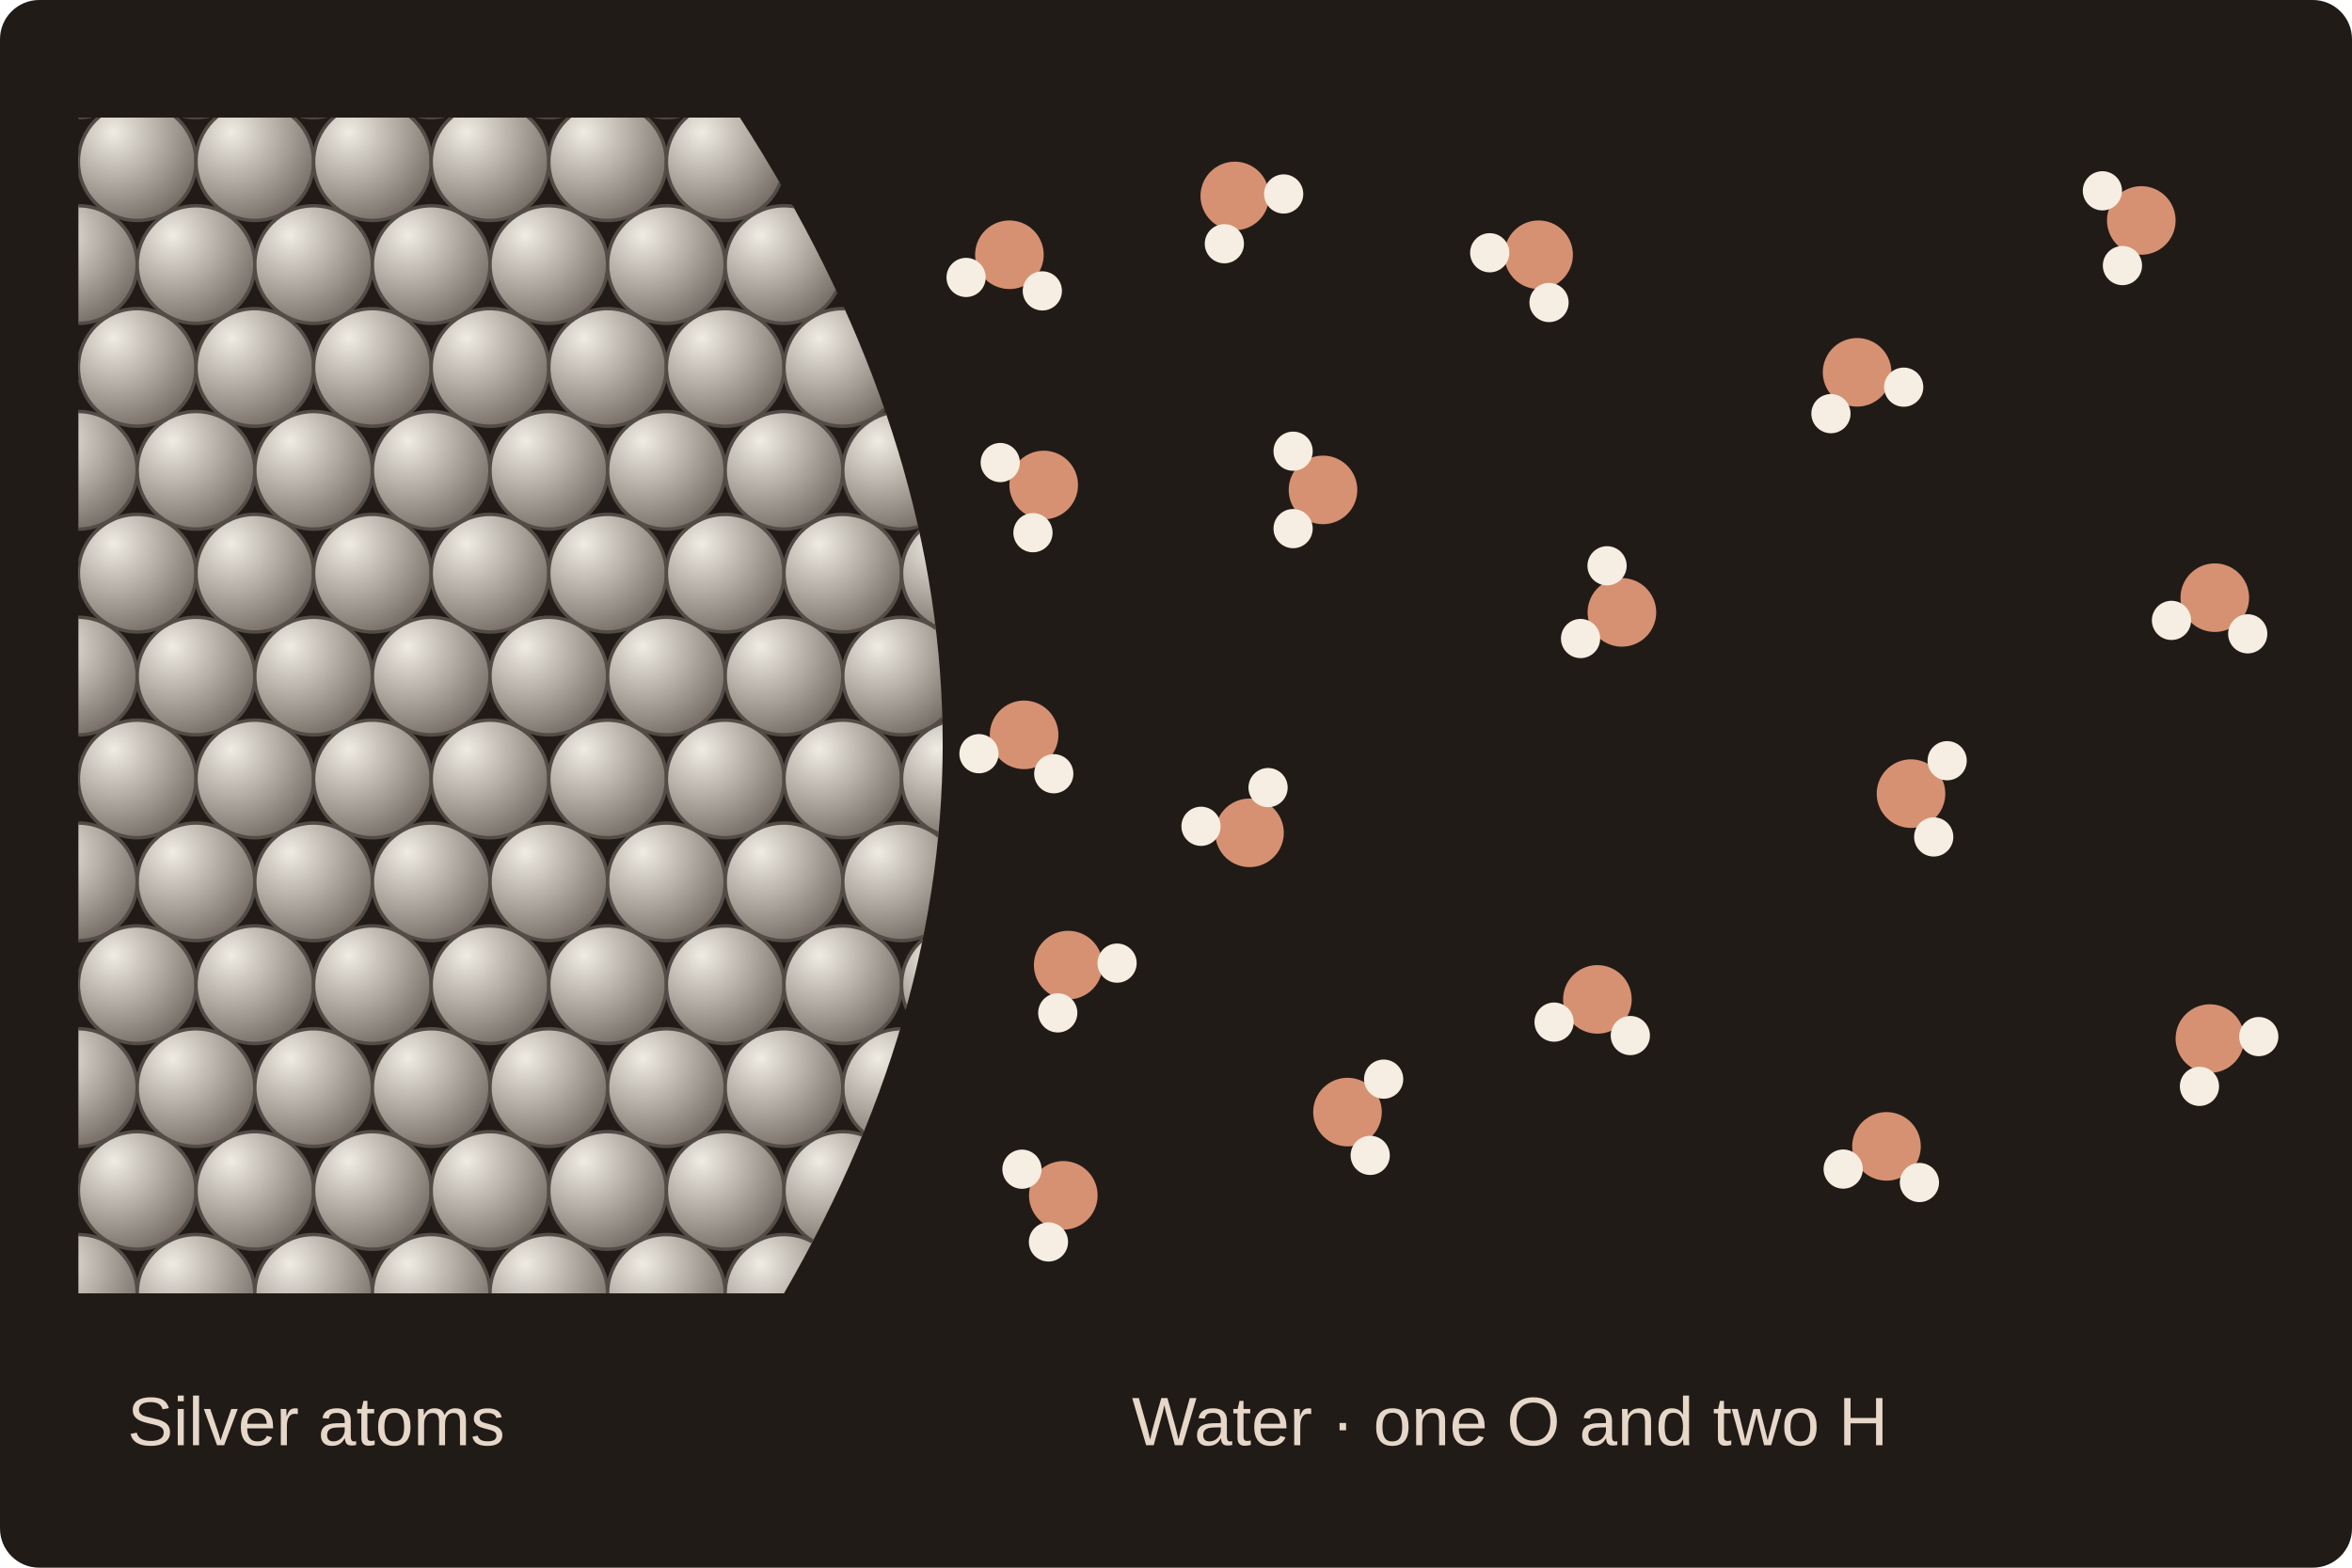
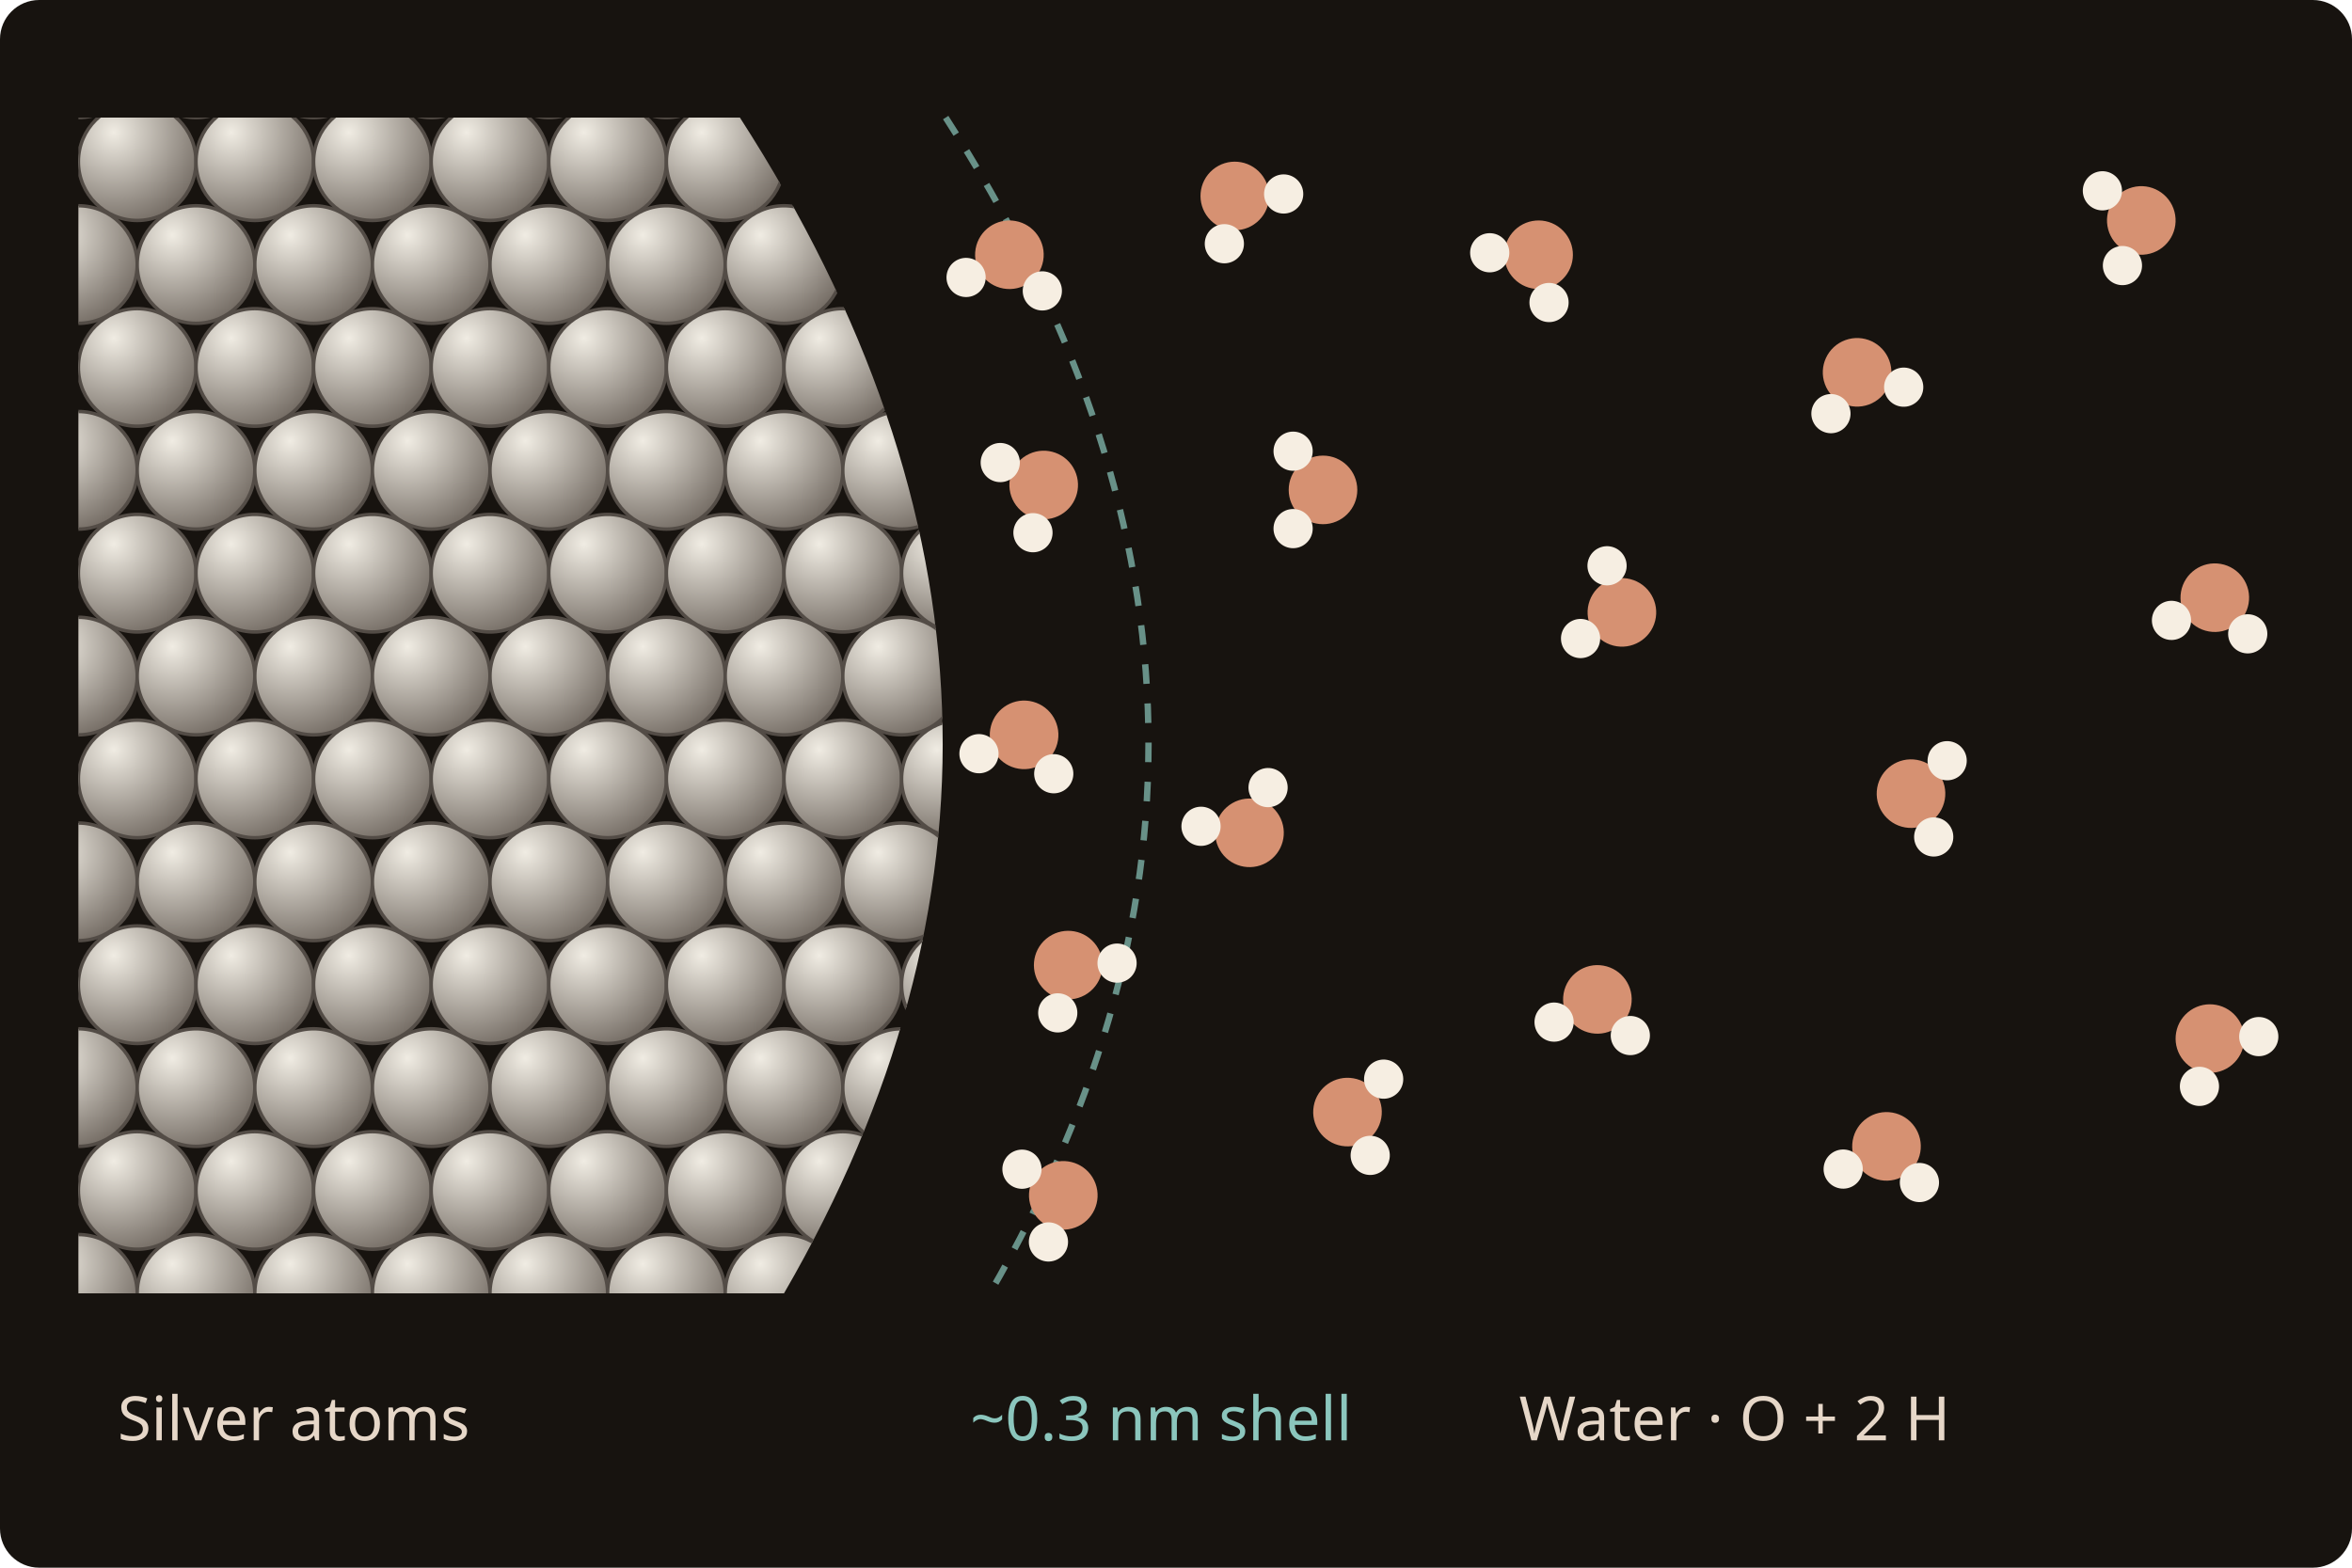
<svg xmlns="http://www.w3.org/2000/svg" viewBox="0 0 480 320">
  <defs>
    <radialGradient id="ag" cx="30%" cy="25%" r="80%">
      <stop stop-color="#f0ece3" />
      <stop offset="1" stop-color="#776f67" />
    </radialGradient>
    <clipPath id="edge">
      <path d="M16 24H151Q229 145 160 264H16Z" />
    </clipPath>
    <g id="water">
      <path d="M-7.9 6.1 0 0 7.9 6.1" fill="none" stroke="#b3a392" stroke-width="4" />
      <circle r="7" fill="#d69172" />
      <g fill="#f6eee2">
        <circle cx="-7.9" cy="6.1" r="4" />
        <circle cx="7.9" cy="6.1" r="4" />
      </g>
    </g>
  </defs>
-   <rect width="480" height="320" rx="8" fill="#211b17" />
+   <rect width="480" height="320" rx="8" fill="#17130f" />
  <g clip-path="url(#edge)">
    <circle cx="28" cy="-9" r="12" fill="url(#ag)" stroke="#534c46" stroke-width="0.7" />
    <circle cx="52" cy="-9" r="12" fill="url(#ag)" stroke="#534c46" stroke-width="0.7" />
    <circle cx="76" cy="-9" r="12" fill="url(#ag)" stroke="#534c46" stroke-width="0.7" />
    <circle cx="100" cy="-9" r="12" fill="url(#ag)" stroke="#534c46" stroke-width="0.7" />
    <circle cx="124" cy="-9" r="12" fill="url(#ag)" stroke="#534c46" stroke-width="0.7" />
    <circle cx="148" cy="-9" r="12" fill="url(#ag)" stroke="#534c46" stroke-width="0.7" />
    <circle cx="172" cy="-9" r="12" fill="url(#ag)" stroke="#534c46" stroke-width="0.7" />
    <circle cx="196" cy="-9" r="12" fill="url(#ag)" stroke="#534c46" stroke-width="0.7" />
    <circle cx="220" cy="-9" r="12" fill="url(#ag)" stroke="#534c46" stroke-width="0.7" />
    <circle cx="244" cy="-9" r="12" fill="url(#ag)" stroke="#534c46" stroke-width="0.7" />
    <circle cx="16" cy="12" r="12" fill="url(#ag)" stroke="#534c46" stroke-width="0.7" />
    <circle cx="40" cy="12" r="12" fill="url(#ag)" stroke="#534c46" stroke-width="0.7" />
    <circle cx="64" cy="12" r="12" fill="url(#ag)" stroke="#534c46" stroke-width="0.7" />
    <circle cx="88" cy="12" r="12" fill="url(#ag)" stroke="#534c46" stroke-width="0.7" />
    <circle cx="112" cy="12" r="12" fill="url(#ag)" stroke="#534c46" stroke-width="0.7" />
    <circle cx="136" cy="12" r="12" fill="url(#ag)" stroke="#534c46" stroke-width="0.7" />
    <circle cx="160" cy="12" r="12" fill="url(#ag)" stroke="#534c46" stroke-width="0.7" />
    <circle cx="184" cy="12" r="12" fill="url(#ag)" stroke="#534c46" stroke-width="0.7" />
    <circle cx="208" cy="12" r="12" fill="url(#ag)" stroke="#534c46" stroke-width="0.7" />
    <circle cx="232" cy="12" r="12" fill="url(#ag)" stroke="#534c46" stroke-width="0.7" />
    <circle cx="28" cy="33" r="12" fill="url(#ag)" stroke="#534c46" stroke-width="0.7" />
    <circle cx="52" cy="33" r="12" fill="url(#ag)" stroke="#534c46" stroke-width="0.7" />
    <circle cx="76" cy="33" r="12" fill="url(#ag)" stroke="#534c46" stroke-width="0.7" />
    <circle cx="100" cy="33" r="12" fill="url(#ag)" stroke="#534c46" stroke-width="0.7" />
    <circle cx="124" cy="33" r="12" fill="url(#ag)" stroke="#534c46" stroke-width="0.7" />
    <circle cx="148" cy="33" r="12" fill="url(#ag)" stroke="#534c46" stroke-width="0.7" />
    <circle cx="172" cy="33" r="12" fill="url(#ag)" stroke="#534c46" stroke-width="0.7" />
    <circle cx="196" cy="33" r="12" fill="url(#ag)" stroke="#534c46" stroke-width="0.7" />
    <circle cx="220" cy="33" r="12" fill="url(#ag)" stroke="#534c46" stroke-width="0.7" />
    <circle cx="244" cy="33" r="12" fill="url(#ag)" stroke="#534c46" stroke-width="0.7" />
    <circle cx="16" cy="54" r="12" fill="url(#ag)" stroke="#534c46" stroke-width="0.7" />
    <circle cx="40" cy="54" r="12" fill="url(#ag)" stroke="#534c46" stroke-width="0.7" />
    <circle cx="64" cy="54" r="12" fill="url(#ag)" stroke="#534c46" stroke-width="0.7" />
    <circle cx="88" cy="54" r="12" fill="url(#ag)" stroke="#534c46" stroke-width="0.7" />
    <circle cx="112" cy="54" r="12" fill="url(#ag)" stroke="#534c46" stroke-width="0.7" />
    <circle cx="136" cy="54" r="12" fill="url(#ag)" stroke="#534c46" stroke-width="0.7" />
    <circle cx="160" cy="54" r="12" fill="url(#ag)" stroke="#534c46" stroke-width="0.7" />
    <circle cx="184" cy="54" r="12" fill="url(#ag)" stroke="#534c46" stroke-width="0.7" />
    <circle cx="208" cy="54" r="12" fill="url(#ag)" stroke="#534c46" stroke-width="0.7" />
    <circle cx="232" cy="54" r="12" fill="url(#ag)" stroke="#534c46" stroke-width="0.7" />
    <circle cx="28" cy="75" r="12" fill="url(#ag)" stroke="#534c46" stroke-width="0.7" />
    <circle cx="52" cy="75" r="12" fill="url(#ag)" stroke="#534c46" stroke-width="0.7" />
    <circle cx="76" cy="75" r="12" fill="url(#ag)" stroke="#534c46" stroke-width="0.7" />
    <circle cx="100" cy="75" r="12" fill="url(#ag)" stroke="#534c46" stroke-width="0.7" />
    <circle cx="124" cy="75" r="12" fill="url(#ag)" stroke="#534c46" stroke-width="0.7" />
    <circle cx="148" cy="75" r="12" fill="url(#ag)" stroke="#534c46" stroke-width="0.7" />
    <circle cx="172" cy="75" r="12" fill="url(#ag)" stroke="#534c46" stroke-width="0.7" />
    <circle cx="196" cy="75" r="12" fill="url(#ag)" stroke="#534c46" stroke-width="0.7" />
    <circle cx="220" cy="75" r="12" fill="url(#ag)" stroke="#534c46" stroke-width="0.7" />
    <circle cx="244" cy="75" r="12" fill="url(#ag)" stroke="#534c46" stroke-width="0.7" />
    <circle cx="16" cy="96" r="12" fill="url(#ag)" stroke="#534c46" stroke-width="0.7" />
    <circle cx="40" cy="96" r="12" fill="url(#ag)" stroke="#534c46" stroke-width="0.7" />
    <circle cx="64" cy="96" r="12" fill="url(#ag)" stroke="#534c46" stroke-width="0.7" />
    <circle cx="88" cy="96" r="12" fill="url(#ag)" stroke="#534c46" stroke-width="0.7" />
    <circle cx="112" cy="96" r="12" fill="url(#ag)" stroke="#534c46" stroke-width="0.7" />
    <circle cx="136" cy="96" r="12" fill="url(#ag)" stroke="#534c46" stroke-width="0.7" />
    <circle cx="160" cy="96" r="12" fill="url(#ag)" stroke="#534c46" stroke-width="0.7" />
    <circle cx="184" cy="96" r="12" fill="url(#ag)" stroke="#534c46" stroke-width="0.7" />
    <circle cx="208" cy="96" r="12" fill="url(#ag)" stroke="#534c46" stroke-width="0.7" />
    <circle cx="232" cy="96" r="12" fill="url(#ag)" stroke="#534c46" stroke-width="0.7" />
    <circle cx="28" cy="117" r="12" fill="url(#ag)" stroke="#534c46" stroke-width="0.7" />
    <circle cx="52" cy="117" r="12" fill="url(#ag)" stroke="#534c46" stroke-width="0.7" />
    <circle cx="76" cy="117" r="12" fill="url(#ag)" stroke="#534c46" stroke-width="0.7" />
    <circle cx="100" cy="117" r="12" fill="url(#ag)" stroke="#534c46" stroke-width="0.7" />
    <circle cx="124" cy="117" r="12" fill="url(#ag)" stroke="#534c46" stroke-width="0.7" />
    <circle cx="148" cy="117" r="12" fill="url(#ag)" stroke="#534c46" stroke-width="0.7" />
    <circle cx="172" cy="117" r="12" fill="url(#ag)" stroke="#534c46" stroke-width="0.7" />
    <circle cx="196" cy="117" r="12" fill="url(#ag)" stroke="#534c46" stroke-width="0.7" />
    <circle cx="220" cy="117" r="12" fill="url(#ag)" stroke="#534c46" stroke-width="0.7" />
    <circle cx="244" cy="117" r="12" fill="url(#ag)" stroke="#534c46" stroke-width="0.7" />
    <circle cx="16" cy="138" r="12" fill="url(#ag)" stroke="#534c46" stroke-width="0.7" />
    <circle cx="40" cy="138" r="12" fill="url(#ag)" stroke="#534c46" stroke-width="0.7" />
    <circle cx="64" cy="138" r="12" fill="url(#ag)" stroke="#534c46" stroke-width="0.7" />
    <circle cx="88" cy="138" r="12" fill="url(#ag)" stroke="#534c46" stroke-width="0.7" />
    <circle cx="112" cy="138" r="12" fill="url(#ag)" stroke="#534c46" stroke-width="0.7" />
    <circle cx="136" cy="138" r="12" fill="url(#ag)" stroke="#534c46" stroke-width="0.7" />
    <circle cx="160" cy="138" r="12" fill="url(#ag)" stroke="#534c46" stroke-width="0.7" />
    <circle cx="184" cy="138" r="12" fill="url(#ag)" stroke="#534c46" stroke-width="0.7" />
    <circle cx="208" cy="138" r="12" fill="url(#ag)" stroke="#534c46" stroke-width="0.7" />
    <circle cx="232" cy="138" r="12" fill="url(#ag)" stroke="#534c46" stroke-width="0.7" />
    <circle cx="28" cy="159" r="12" fill="url(#ag)" stroke="#534c46" stroke-width="0.7" />
    <circle cx="52" cy="159" r="12" fill="url(#ag)" stroke="#534c46" stroke-width="0.7" />
    <circle cx="76" cy="159" r="12" fill="url(#ag)" stroke="#534c46" stroke-width="0.7" />
    <circle cx="100" cy="159" r="12" fill="url(#ag)" stroke="#534c46" stroke-width="0.7" />
    <circle cx="124" cy="159" r="12" fill="url(#ag)" stroke="#534c46" stroke-width="0.7" />
    <circle cx="148" cy="159" r="12" fill="url(#ag)" stroke="#534c46" stroke-width="0.7" />
    <circle cx="172" cy="159" r="12" fill="url(#ag)" stroke="#534c46" stroke-width="0.7" />
    <circle cx="196" cy="159" r="12" fill="url(#ag)" stroke="#534c46" stroke-width="0.7" />
    <circle cx="220" cy="159" r="12" fill="url(#ag)" stroke="#534c46" stroke-width="0.7" />
    <circle cx="244" cy="159" r="12" fill="url(#ag)" stroke="#534c46" stroke-width="0.7" />
    <circle cx="16" cy="180" r="12" fill="url(#ag)" stroke="#534c46" stroke-width="0.7" />
    <circle cx="40" cy="180" r="12" fill="url(#ag)" stroke="#534c46" stroke-width="0.7" />
    <circle cx="64" cy="180" r="12" fill="url(#ag)" stroke="#534c46" stroke-width="0.7" />
    <circle cx="88" cy="180" r="12" fill="url(#ag)" stroke="#534c46" stroke-width="0.7" />
    <circle cx="112" cy="180" r="12" fill="url(#ag)" stroke="#534c46" stroke-width="0.7" />
    <circle cx="136" cy="180" r="12" fill="url(#ag)" stroke="#534c46" stroke-width="0.7" />
    <circle cx="160" cy="180" r="12" fill="url(#ag)" stroke="#534c46" stroke-width="0.7" />
    <circle cx="184" cy="180" r="12" fill="url(#ag)" stroke="#534c46" stroke-width="0.7" />
    <circle cx="208" cy="180" r="12" fill="url(#ag)" stroke="#534c46" stroke-width="0.7" />
    <circle cx="232" cy="180" r="12" fill="url(#ag)" stroke="#534c46" stroke-width="0.7" />
    <circle cx="28" cy="201" r="12" fill="url(#ag)" stroke="#534c46" stroke-width="0.7" />
    <circle cx="52" cy="201" r="12" fill="url(#ag)" stroke="#534c46" stroke-width="0.7" />
    <circle cx="76" cy="201" r="12" fill="url(#ag)" stroke="#534c46" stroke-width="0.7" />
    <circle cx="100" cy="201" r="12" fill="url(#ag)" stroke="#534c46" stroke-width="0.7" />
    <circle cx="124" cy="201" r="12" fill="url(#ag)" stroke="#534c46" stroke-width="0.7" />
    <circle cx="148" cy="201" r="12" fill="url(#ag)" stroke="#534c46" stroke-width="0.7" />
    <circle cx="172" cy="201" r="12" fill="url(#ag)" stroke="#534c46" stroke-width="0.7" />
    <circle cx="196" cy="201" r="12" fill="url(#ag)" stroke="#534c46" stroke-width="0.7" />
    <circle cx="220" cy="201" r="12" fill="url(#ag)" stroke="#534c46" stroke-width="0.7" />
    <circle cx="244" cy="201" r="12" fill="url(#ag)" stroke="#534c46" stroke-width="0.7" />
    <circle cx="16" cy="222" r="12" fill="url(#ag)" stroke="#534c46" stroke-width="0.7" />
    <circle cx="40" cy="222" r="12" fill="url(#ag)" stroke="#534c46" stroke-width="0.7" />
    <circle cx="64" cy="222" r="12" fill="url(#ag)" stroke="#534c46" stroke-width="0.7" />
    <circle cx="88" cy="222" r="12" fill="url(#ag)" stroke="#534c46" stroke-width="0.7" />
    <circle cx="112" cy="222" r="12" fill="url(#ag)" stroke="#534c46" stroke-width="0.7" />
    <circle cx="136" cy="222" r="12" fill="url(#ag)" stroke="#534c46" stroke-width="0.7" />
    <circle cx="160" cy="222" r="12" fill="url(#ag)" stroke="#534c46" stroke-width="0.7" />
    <circle cx="184" cy="222" r="12" fill="url(#ag)" stroke="#534c46" stroke-width="0.7" />
    <circle cx="208" cy="222" r="12" fill="url(#ag)" stroke="#534c46" stroke-width="0.7" />
    <circle cx="232" cy="222" r="12" fill="url(#ag)" stroke="#534c46" stroke-width="0.7" />
    <circle cx="28" cy="243" r="12" fill="url(#ag)" stroke="#534c46" stroke-width="0.7" />
    <circle cx="52" cy="243" r="12" fill="url(#ag)" stroke="#534c46" stroke-width="0.7" />
    <circle cx="76" cy="243" r="12" fill="url(#ag)" stroke="#534c46" stroke-width="0.7" />
    <circle cx="100" cy="243" r="12" fill="url(#ag)" stroke="#534c46" stroke-width="0.7" />
    <circle cx="124" cy="243" r="12" fill="url(#ag)" stroke="#534c46" stroke-width="0.7" />
    <circle cx="148" cy="243" r="12" fill="url(#ag)" stroke="#534c46" stroke-width="0.7" />
    <circle cx="172" cy="243" r="12" fill="url(#ag)" stroke="#534c46" stroke-width="0.7" />
    <circle cx="196" cy="243" r="12" fill="url(#ag)" stroke="#534c46" stroke-width="0.7" />
    <circle cx="220" cy="243" r="12" fill="url(#ag)" stroke="#534c46" stroke-width="0.7" />
    <circle cx="244" cy="243" r="12" fill="url(#ag)" stroke="#534c46" stroke-width="0.7" />
    <circle cx="16" cy="264" r="12" fill="url(#ag)" stroke="#534c46" stroke-width="0.7" />
    <circle cx="40" cy="264" r="12" fill="url(#ag)" stroke="#534c46" stroke-width="0.7" />
    <circle cx="64" cy="264" r="12" fill="url(#ag)" stroke="#534c46" stroke-width="0.7" />
    <circle cx="88" cy="264" r="12" fill="url(#ag)" stroke="#534c46" stroke-width="0.7" />
    <circle cx="112" cy="264" r="12" fill="url(#ag)" stroke="#534c46" stroke-width="0.7" />
    <circle cx="136" cy="264" r="12" fill="url(#ag)" stroke="#534c46" stroke-width="0.7" />
    <circle cx="160" cy="264" r="12" fill="url(#ag)" stroke="#534c46" stroke-width="0.7" />
    <circle cx="184" cy="264" r="12" fill="url(#ag)" stroke="#534c46" stroke-width="0.7" />
    <circle cx="208" cy="264" r="12" fill="url(#ag)" stroke="#534c46" stroke-width="0.7" />
    <circle cx="232" cy="264" r="12" fill="url(#ag)" stroke="#534c46" stroke-width="0.7" />
-     <circle cx="28" cy="285" r="12" fill="url(#ag)" stroke="#534c46" stroke-width="0.7" />
-     <circle cx="52" cy="285" r="12" fill="url(#ag)" stroke="#534c46" stroke-width="0.7" />
-     <circle cx="76" cy="285" r="12" fill="url(#ag)" stroke="#534c46" stroke-width="0.7" />
-     <circle cx="100" cy="285" r="12" fill="url(#ag)" stroke="#534c46" stroke-width="0.7" />
-     <circle cx="124" cy="285" r="12" fill="url(#ag)" stroke="#534c46" stroke-width="0.7" />
-     <circle cx="148" cy="285" r="12" fill="url(#ag)" stroke="#534c46" stroke-width="0.7" />
-     <circle cx="172" cy="285" r="12" fill="url(#ag)" stroke="#534c46" stroke-width="0.7" />
-     <circle cx="196" cy="285" r="12" fill="url(#ag)" stroke="#534c46" stroke-width="0.7" />
-     <circle cx="220" cy="285" r="12" fill="url(#ag)" stroke="#534c46" stroke-width="0.7" />
-     <circle cx="244" cy="285" r="12" fill="url(#ag)" stroke="#534c46" stroke-width="0.7" />
  </g>
+   <path d="M 193 24 Q 271 145 202 264" fill="none" stroke="#8bc6bd" stroke-width="1.3" stroke-dasharray="4 4" stroke-opacity="0.7" />
  <use href="#water" transform="translate(206 52) rotate(10)" />
  <use href="#water" transform="translate(213 99) rotate(65)" />
  <use href="#water" transform="translate(209 150) rotate(15)" />
  <use href="#water" transform="translate(218 197) rotate(-40)" />
  <use href="#water" transform="translate(217 244) rotate(70)" />
  <use href="#water" transform="translate(252 40) rotate(-40)" />
  <use href="#water" transform="translate(270 100) rotate(90)" />
  <use href="#water" transform="translate(255 170) rotate(150)" />
  <use href="#water" transform="translate(275 227) rotate(-80)" />
  <use href="#water" transform="translate(314 52) rotate(40)" />
  <use href="#water" transform="translate(331 125) rotate(110)" />
  <use href="#water" transform="translate(326 204) rotate(10)" />
  <use href="#water" transform="translate(379 76) rotate(-20)" />
  <use href="#water" transform="translate(390 162) rotate(-80)" />
  <use href="#water" transform="translate(385 234) rotate(10)" />
  <use href="#water" transform="translate(437 45) rotate(75)" />
  <use href="#water" transform="translate(452 122) rotate(10)" />
  <use href="#water" transform="translate(451 212) rotate(-40)" />
-   <g fill="#e6d7c8" font-size="14" font-family="Arial,sans-serif">
-     <text x="26" y="295">Silver atoms</text>
-     <text x="231" y="295">Water · one O and two H</text>
+   <g fill="#e6d7c8" font-size="12.5" font-family="Rubik, sans-serif">
+     <text x="24" y="294">Silver atoms</text>
+     <text x="198" y="294" fill="#8bc6bd">~0.3 nm shell</text>
+     <text x="310" y="294">Water · O + 2 H</text>
  </g>
</svg>
